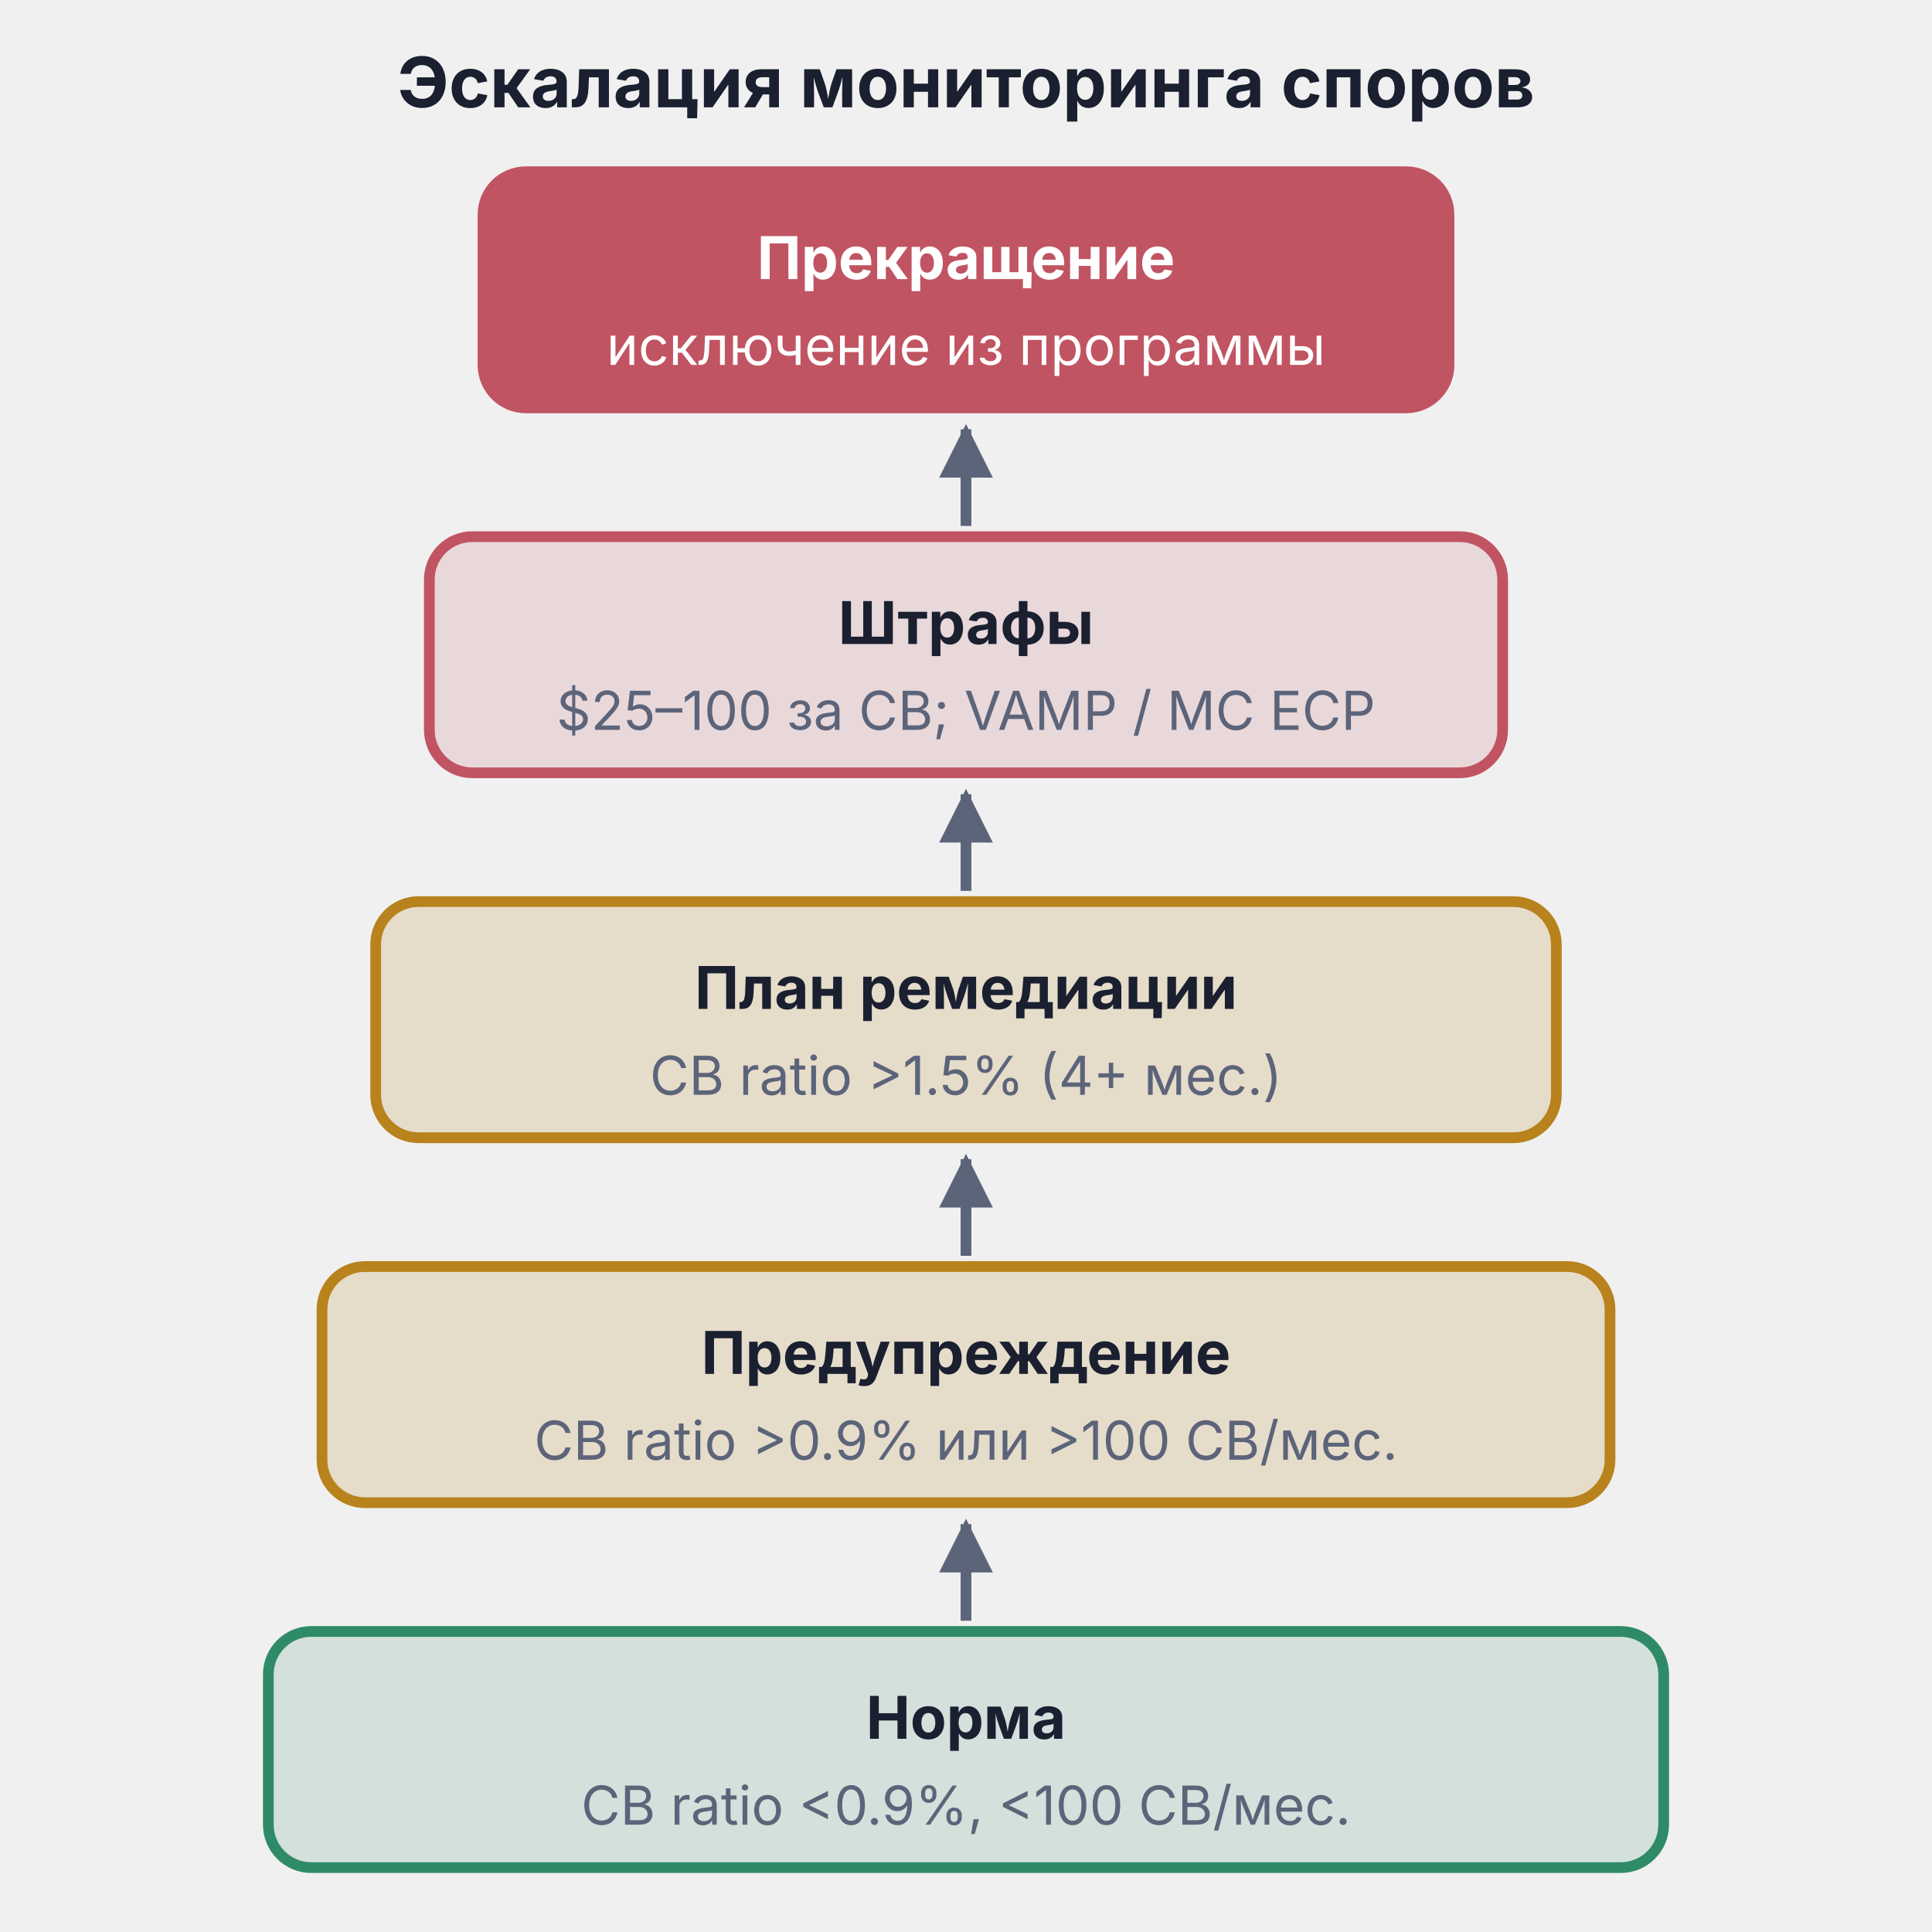
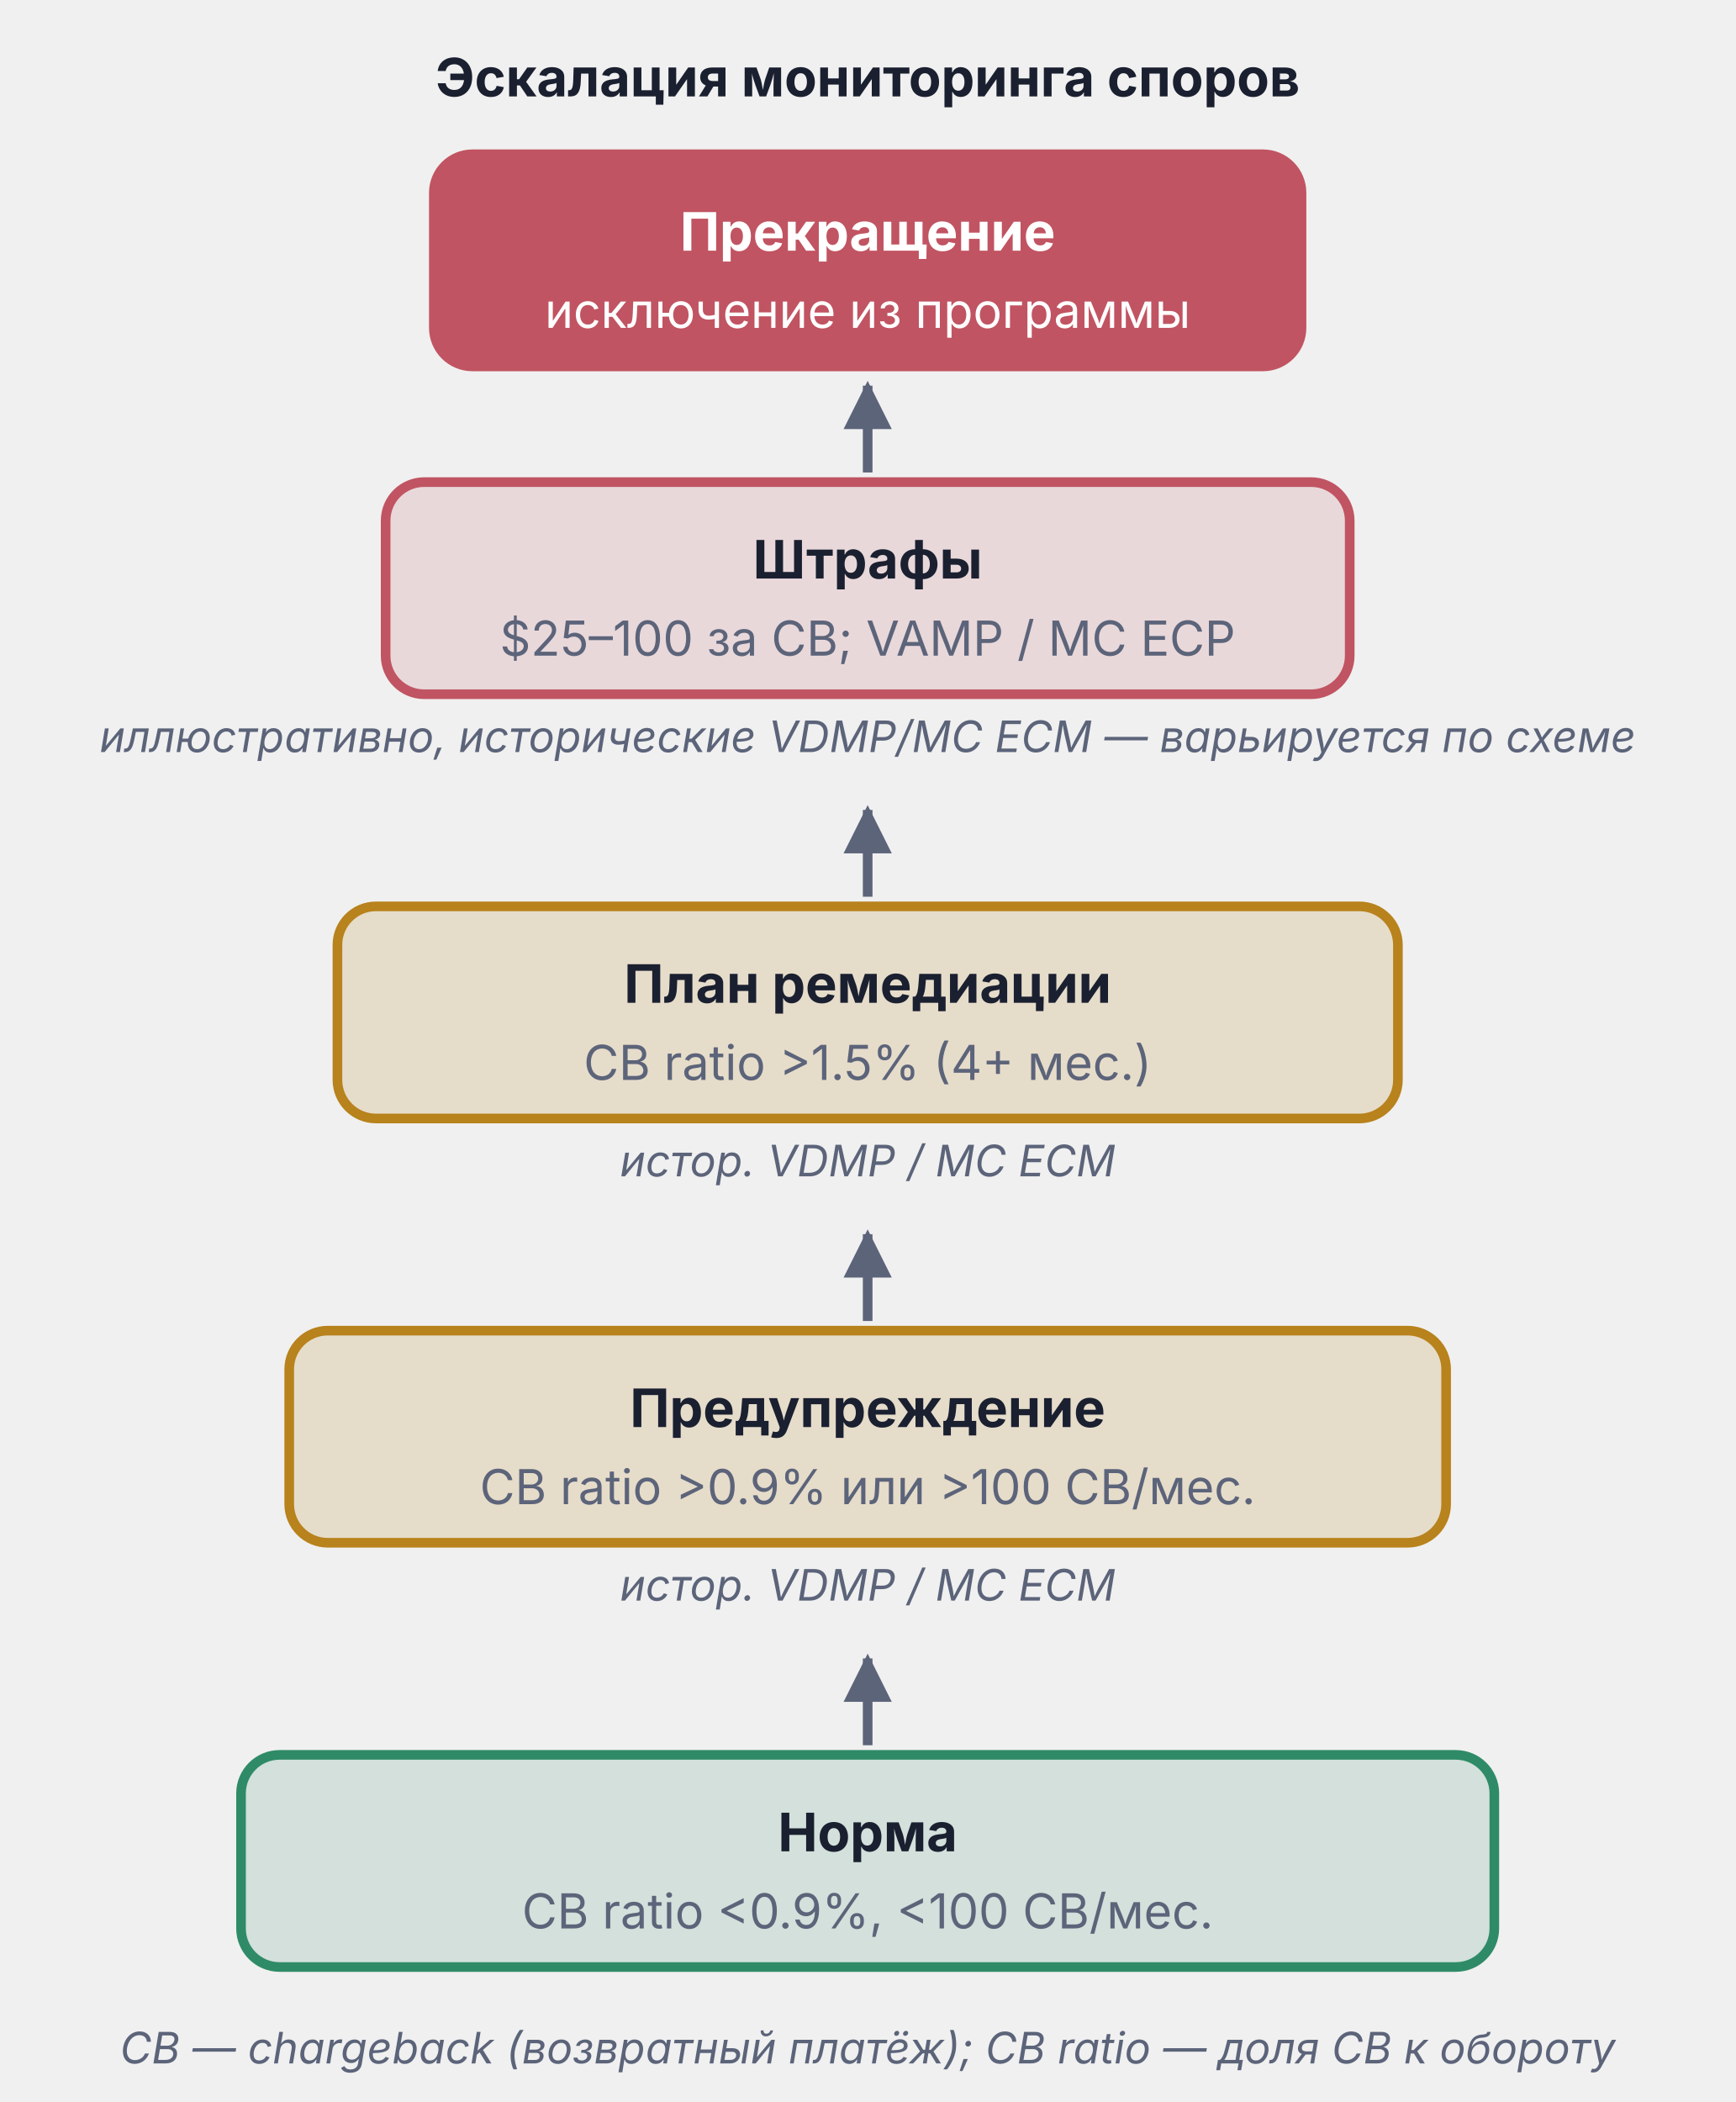
- <svg xmlns="http://www.w3.org/2000/svg" viewBox="0 0 360 360" width="360" height="360">
+ <svg xmlns="http://www.w3.org/2000/svg" viewBox="0 0 360 436" width="360" height="436">
  <defs>
    <marker id="arr-Muted" viewBox="0 0 10 10" refX="9" refY="5" markerWidth="5" markerHeight="5" orient="auto">
      <path d="M0,0 L10,5 L0,10 Z" fill="#5C647A" />
    </marker>
    <marker id="arr-Muted-s" viewBox="0 0 10 10" refX="1" refY="5" markerWidth="5" markerHeight="5" orient="auto">
      <path d="M10,0 L0,5 L10,10 Z" fill="#5C647A" />
    </marker>
  </defs>
-   <text x="180.0" y="20.0" text-anchor="middle" font-family="Inter, -apple-system, BlinkMacSystemFont, 'Helvetica Neue', Arial, sans-serif" font-size="13" font-weight="bold" fill="#1A2030">Эскалация мониторинга споров</text>
+   <text x="180.0" y="20.0" text-anchor="middle" font-family="Inter, -apple-system, BlinkMacSystemFont, 'Helvetica Neue', Arial, sans-serif" font-size="11" font-weight="bold" fill="#1A2030">Эскалация мониторинга споров</text>
  <rect x="90.0" y="32.0" width="180" height="44" rx="8" fill="#C15462" stroke="#C15462" stroke-width="2" />
  <text x="180.0" y="52.0" text-anchor="middle" font-family="Inter, -apple-system, BlinkMacSystemFont, 'Helvetica Neue', Arial, sans-serif" font-size="11" font-weight="bold" fill="#ffffff">Прекращение</text>
  <text x="180.0" y="68.0" text-anchor="middle" font-family="Inter, -apple-system, BlinkMacSystemFont, 'Helvetica Neue', Arial, sans-serif" font-size="10" fill="#ffffff">исключение из программы</text>
  <line x1="180.0" y1="98.0" x2="180.0" y2="80.0" stroke="#5C647A" stroke-width="2" marker-end="url(#arr-Muted)" />
  <rect x="80.0" y="100.0" width="200" height="44" rx="8" fill="#C15462" fill-opacity="0.15" stroke="#C15462" stroke-width="2" />
  <text x="180.0" y="120.0" text-anchor="middle" font-family="Inter, -apple-system, BlinkMacSystemFont, 'Helvetica Neue', Arial, sans-serif" font-size="11" font-weight="bold" fill="#1A2030">Штрафы</text>
  <text x="180.0" y="136.0" text-anchor="middle" font-family="Inter, -apple-system, BlinkMacSystemFont, 'Helvetica Neue', Arial, sans-serif" font-size="10" fill="#5C647A">$25–100 за CB; VAMP / MC ECP</text>
-   <line x1="180.0" y1="166.0" x2="180.0" y2="148.0" stroke="#5C647A" stroke-width="2" marker-end="url(#arr-Muted)" />
-   <rect x="70.0" y="168.0" width="220" height="44" rx="8" fill="#B8821C" fill-opacity="0.18" stroke="#B8821C" stroke-width="2" />
-   <text x="180.0" y="188.0" text-anchor="middle" font-family="Inter, -apple-system, BlinkMacSystemFont, 'Helvetica Neue', Arial, sans-serif" font-size="11" font-weight="bold" fill="#1A2030">План ремедиации</text>
-   <text x="180.0" y="204.0" text-anchor="middle" font-family="Inter, -apple-system, BlinkMacSystemFont, 'Helvetica Neue', Arial, sans-serif" font-size="10" fill="#5C647A">CB ratio &gt;1.5% (4+ мес.)</text>
-   <line x1="180.0" y1="234.0" x2="180.0" y2="216.0" stroke="#5C647A" stroke-width="2" marker-end="url(#arr-Muted)" />
-   <rect x="60.0" y="236.0" width="240" height="44" rx="8" fill="#B8821C" fill-opacity="0.18" stroke="#B8821C" stroke-width="2" />
-   <text x="180.0" y="256.0" text-anchor="middle" font-family="Inter, -apple-system, BlinkMacSystemFont, 'Helvetica Neue', Arial, sans-serif" font-size="11" font-weight="bold" fill="#1A2030">Предупреждение</text>
-   <text x="180.0" y="272.0" text-anchor="middle" font-family="Inter, -apple-system, BlinkMacSystemFont, 'Helvetica Neue', Arial, sans-serif" font-size="10" fill="#5C647A">CB ratio &gt;0.9% или &gt;100 CB/мес.</text>
-   <line x1="180.0" y1="302.0" x2="180.0" y2="284.0" stroke="#5C647A" stroke-width="2" marker-end="url(#arr-Muted)" />
-   <rect x="50.0" y="304.0" width="260" height="44" rx="8" fill="#2F8B67" fill-opacity="0.15" stroke="#2F8B67" stroke-width="2" />
-   <text x="180.0" y="324.0" text-anchor="middle" font-family="Inter, -apple-system, BlinkMacSystemFont, 'Helvetica Neue', Arial, sans-serif" font-size="11" font-weight="bold" fill="#1A2030">Норма</text>
-   <text x="180.0" y="340.0" text-anchor="middle" font-family="Inter, -apple-system, BlinkMacSystemFont, 'Helvetica Neue', Arial, sans-serif" font-size="10" fill="#5C647A">CB ratio &lt;0.9%, &lt;100 CB/мес.</text>
+   <text x="180.0" y="156.0" text-anchor="middle" font-family="Inter, -apple-system, BlinkMacSystemFont, 'Helvetica Neue', Arial, sans-serif" font-size="9" font-style="italic" fill="#5C647A">иллюстративно, исторические VDMP/MC ECM — варьируется по схеме</text>
+   <line x1="180.0" y1="186.0" x2="180.0" y2="168.0" stroke="#5C647A" stroke-width="2" marker-end="url(#arr-Muted)" />
+   <rect x="70.0" y="188.0" width="220" height="44" rx="8" fill="#B8821C" fill-opacity="0.18" stroke="#B8821C" stroke-width="2" />
+   <text x="180.0" y="208.0" text-anchor="middle" font-family="Inter, -apple-system, BlinkMacSystemFont, 'Helvetica Neue', Arial, sans-serif" font-size="11" font-weight="bold" fill="#1A2030">План ремедиации</text>
+   <text x="180.0" y="224.0" text-anchor="middle" font-family="Inter, -apple-system, BlinkMacSystemFont, 'Helvetica Neue', Arial, sans-serif" font-size="10" fill="#5C647A">CB ratio &gt;1.5% (4+ мес.)</text>
+   <text x="180.0" y="244.0" text-anchor="middle" font-family="Inter, -apple-system, BlinkMacSystemFont, 'Helvetica Neue', Arial, sans-serif" font-size="9" font-style="italic" fill="#5C647A">истор. VDMP / MC ECM</text>
+   <line x1="180.0" y1="274.0" x2="180.0" y2="256.0" stroke="#5C647A" stroke-width="2" marker-end="url(#arr-Muted)" />
+   <rect x="60.0" y="276.0" width="240" height="44" rx="8" fill="#B8821C" fill-opacity="0.18" stroke="#B8821C" stroke-width="2" />
+   <text x="180.0" y="296.0" text-anchor="middle" font-family="Inter, -apple-system, BlinkMacSystemFont, 'Helvetica Neue', Arial, sans-serif" font-size="11" font-weight="bold" fill="#1A2030">Предупреждение</text>
+   <text x="180.0" y="312.0" text-anchor="middle" font-family="Inter, -apple-system, BlinkMacSystemFont, 'Helvetica Neue', Arial, sans-serif" font-size="10" fill="#5C647A">CB ratio &gt;0.9% или &gt;100 CB/мес.</text>
+   <text x="180.0" y="332.0" text-anchor="middle" font-family="Inter, -apple-system, BlinkMacSystemFont, 'Helvetica Neue', Arial, sans-serif" font-size="9" font-style="italic" fill="#5C647A">истор. VDMP / MC ECM</text>
+   <line x1="180.0" y1="362.0" x2="180.0" y2="344.0" stroke="#5C647A" stroke-width="2" marker-end="url(#arr-Muted)" />
+   <rect x="50.0" y="364.0" width="260" height="44" rx="8" fill="#2F8B67" fill-opacity="0.15" stroke="#2F8B67" stroke-width="2" />
+   <text x="180.0" y="384.0" text-anchor="middle" font-family="Inter, -apple-system, BlinkMacSystemFont, 'Helvetica Neue', Arial, sans-serif" font-size="11" font-weight="bold" fill="#1A2030">Норма</text>
+   <text x="180.0" y="400.0" text-anchor="middle" font-family="Inter, -apple-system, BlinkMacSystemFont, 'Helvetica Neue', Arial, sans-serif" font-size="10" fill="#5C647A">CB ratio &lt;0.9%, &lt;100 CB/мес.</text>
+   <text x="180.0" y="428.0" text-anchor="middle" font-family="Inter, -apple-system, BlinkMacSystemFont, 'Helvetica Neue', Arial, sans-serif" font-size="9" font-style="italic" fill="#5C647A">CB — chargeback (возвратный платёж); CB ratio — доля CB к обороту</text>
</svg>
